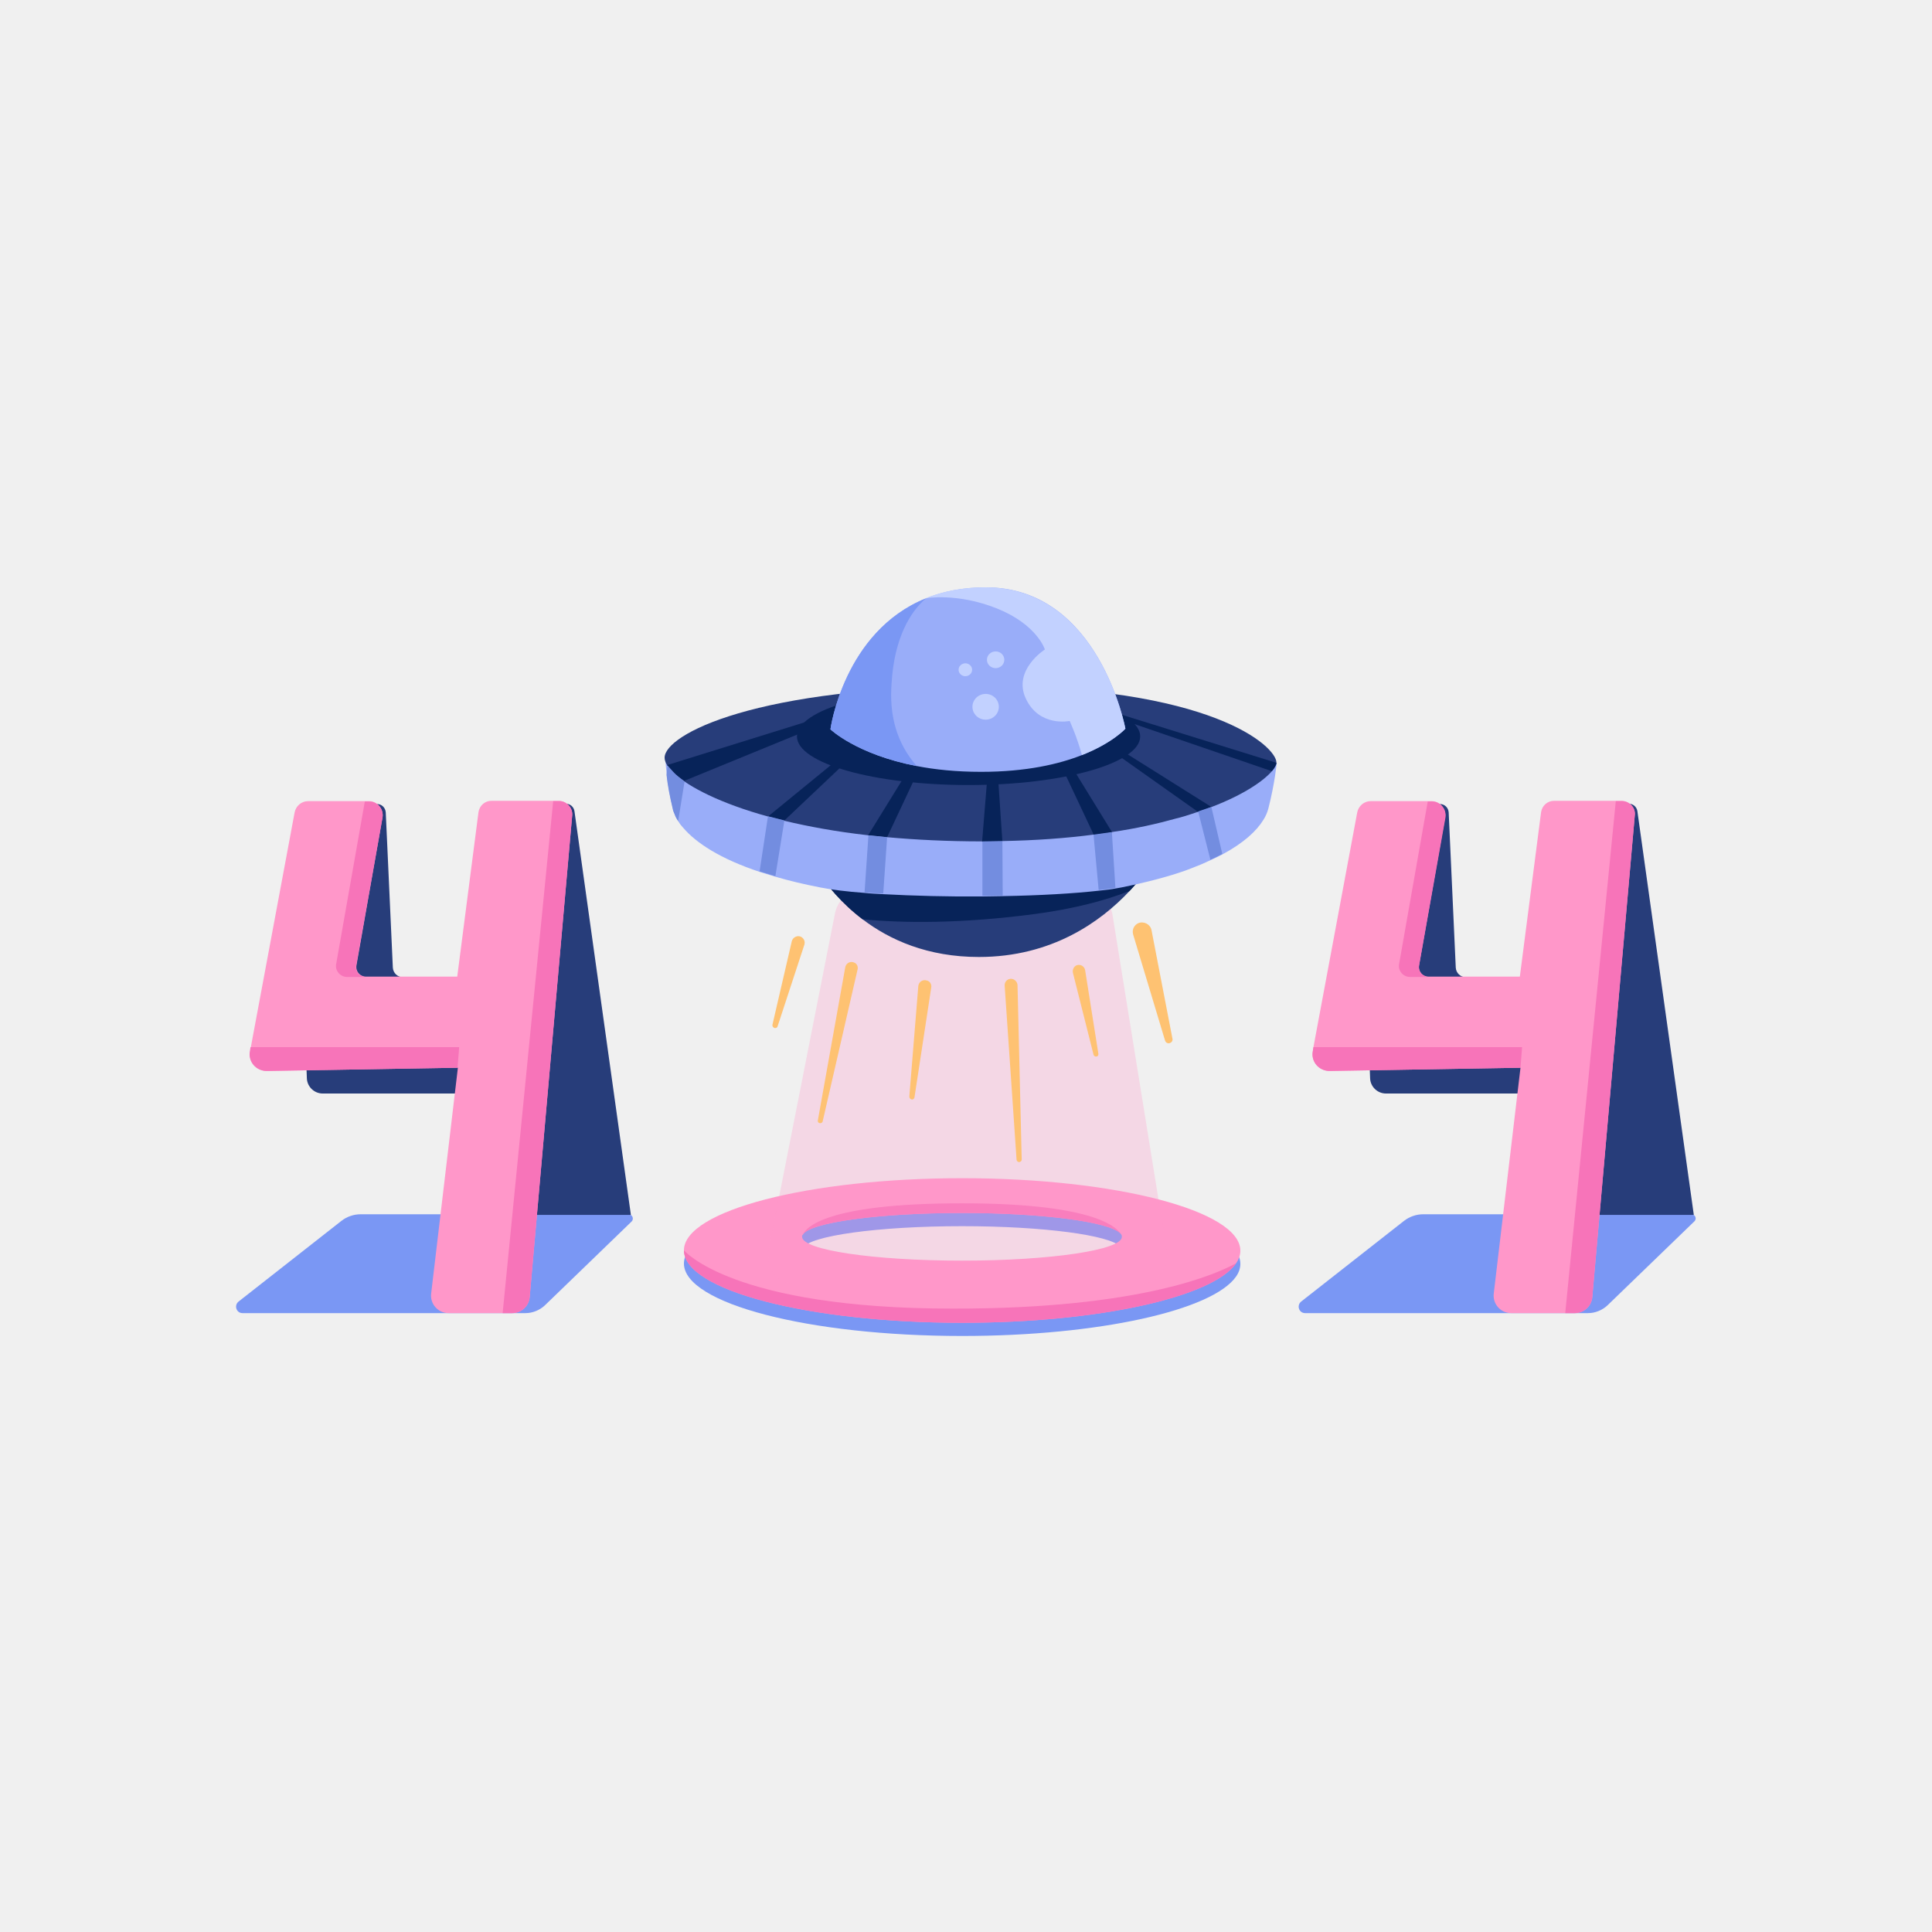
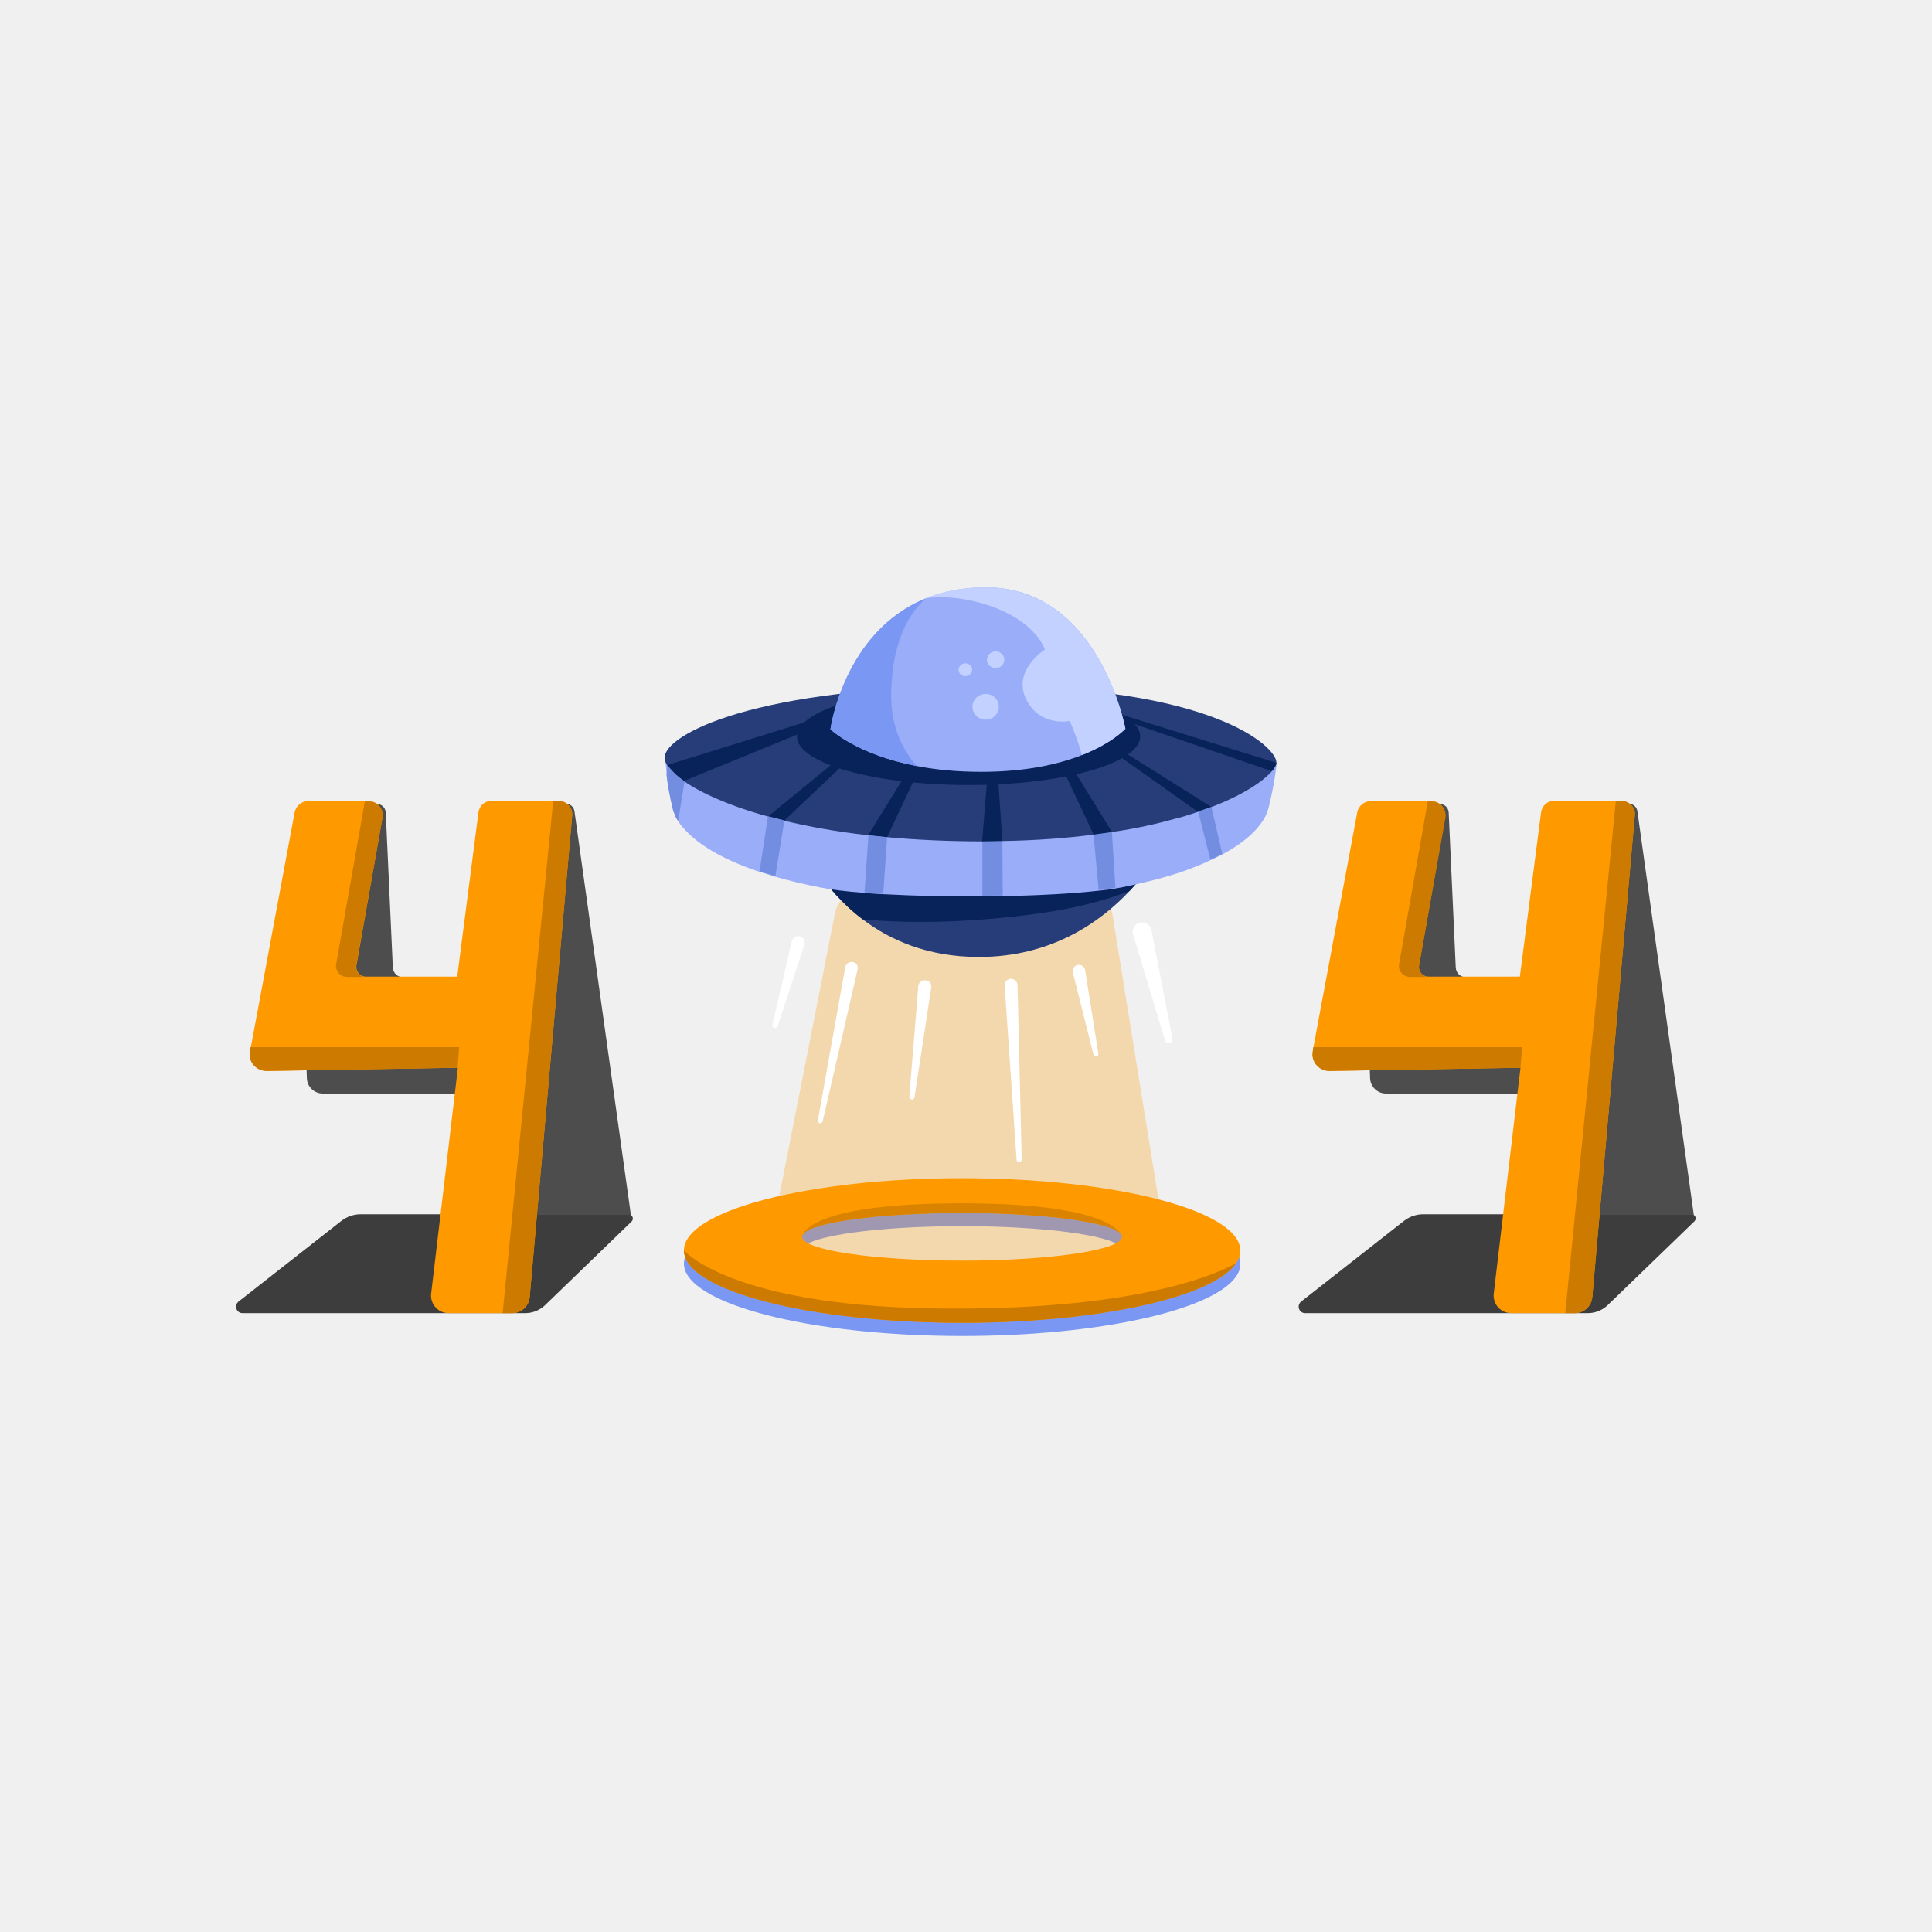
- <svg xmlns="http://www.w3.org/2000/svg" version="1.1" x="0px" y="0px" viewBox="0 0 600 600" enable-background="new 0 0 600 600" xml:space="preserve">
-   <g id="FLOOR_2">
-     <path id="XMLID_57_" fill="#7A97F4" d="M298.8,370c-47.7,0-86.4,10.1-86.4,22.4c0,12.4,38.7,22.5,86.4,22.5   c42.5,0,77.9-8,85.1-18.5c0,0,0,0,0,0c0.9-1.3,1.3-2.6,1.3-3.9C385.2,380.1,346.5,370,298.8,370z M298.8,395.6   c-27.5,0-49.7-3.3-49.7-7.4c0,0,0-0.1,0-0.3c0-0.1,0-0.1,0.1-0.2c0,0,0-0.1,0.1-0.1c1.9-3.8,23.4-6.8,49.5-6.8   c25.2,0,46,2.8,49.2,6.4c0.3,0.3,0.4,0.6,0.4,0.9c0,0,0,0.1,0,0.1C348.5,392.3,326.2,395.6,298.8,395.6z" />
-   </g>
-   <g id="FLOOR_1">
-     <path id="XMLID_157_" fill="#7A97F4" d="M195.2,377.1H112c-2.1,0-4.2,0.7-5.9,2l-32,25.1c-1.5,1.2-0.7,3.6,1.2,3.6h87.9   c2.2,0,4.4-0.9,6-2.4l26.9-26C197,378.6,196.4,377.1,195.2,377.1z" />
-   </g>
-   <g id="FLOOR_3">
-     <path id="XMLID_12_" fill="#7A97F4" d="M525.3,377.1H442c-2.1,0-4.2,0.7-5.9,2l-32,25.1c-1.5,1.2-0.7,3.6,1.2,3.6h87.9   c2.2,0,4.4-0.9,6-2.4l26.9-26C527.1,378.6,526.5,377.1,525.3,377.1z" />
-   </g>
-   <g id="Layer_1">
-     <g id="XMLID_149_">
-       <path id="XMLID_152_" fill="#FF97C9" d="M298.8,365.9c-47.7,0-86.4,10.1-86.4,22.4c0,12.4,38.7,22.5,86.4,22.5    c42.5,0,77.9-8,85.1-18.5c0,0,0,0,0,0c0.9-1.3,1.3-2.6,1.3-3.9C385.2,376,346.5,365.9,298.8,365.9z M298.8,391.5    c-27.5,0-49.7-3.3-49.7-7.4c0,0,0-0.1,0-0.3c0-0.1,0-0.1,0.1-0.2c0,0,0-0.1,0.1-0.1c1.9-3.8,23.4-6.8,49.5-6.8    c25.2,0,46,2.8,49.2,6.4c0.3,0.3,0.4,0.6,0.4,0.9c0,0,0,0.1,0,0.1C348.5,388.2,326.2,391.5,298.8,391.5z" />
-       <path id="XMLID_151_" fill="#F774B9" d="M383.9,392.3c-7.2,10.5-42.5,18.5-85.1,18.5c-47.7,0-86.4-10.1-86.4-22.5    c0,0,15,18.1,83.4,18.1C354.6,406.5,378.3,395.4,383.9,392.3z" />
-       <path id="XMLID_150_" fill="#F774B9" d="M348,383.1c-3.3-3.6-24.1-6.4-49.2-6.4c-26.2,0-47.6,3-49.5,6.8c0.9-2.2,6.9-9.8,49.5-9.8    C338,373.7,346.3,380.5,348,383.1z" />
-     </g>
-   </g>
-   <g id="FOUR_SHADOW_1">
-     <path id="XMLID_47_" fill="#273D7A" d="M195.9,377.1l-17.5-125.2c-0.2-1.3-1.3-2.3-2.7-2.3h-23.6c-1.6,0-2.9,1.4-2.7,3.1l5.9,47.3   c0.2,1.9-1.2,3.5-3.1,3.5h-27c-1.7,0-3.1-1.3-3.2-3l-2.2-48.2c-0.1-1.5-1.3-2.6-2.7-2.6H95c-1.6,0-2.8,1.3-2.7,2.8l3,82.4   c0.1,2.6,2.3,4.7,4.9,4.7h60.1l4.7,37.7H195.9z" />
-   </g>
-   <g id="FOUR_SHADOW_2">
-     <path id="XMLID_147_" fill="#273D7A" d="M526,377.1l-17.5-125.2c-0.2-1.3-1.3-2.3-2.7-2.3h-23.6c-1.6,0-2.9,1.4-2.7,3.1l5.9,47.3   c0.2,1.9-1.2,3.5-3.1,3.5h-27c-1.7,0-3.1-1.3-3.2-3l-2.2-48.2c-0.1-1.5-1.3-2.6-2.7-2.6h-22c-1.6,0-2.8,1.3-2.7,2.8l3,82.4   c0.1,2.6,2.3,4.7,4.9,4.7h60.1l4.7,37.7H526z" />
-   </g>
-   <g id="FOUR_1">
-     <g id="XMLID_3_">
-       <path id="XMLID_73_" fill="#FF97C9" d="M177.7,253.2l-13.2,149.6c-0.2,2.8-2.6,5-5.4,5h-19.8c-3.3,0-5.8-2.9-5.4-6.1l8.3-70.1    l-59.3,1c-3.3,0-5.8-2.9-5.2-6.1l0.2-1.3l13.6-72.9c0.4-2,2.1-3.5,4.2-3.5h18.9c2.6,0,4.6,2.4,4.2,5l-8.1,46    c-0.3,1.9,1.1,3.5,3,3.5h28.3l6.6-51.1c0.3-2,2-3.5,4-3.5h21.1C176,248.8,177.9,250.9,177.7,253.2z" />
-       <path id="XMLID_18_" fill="#F774B9" d="M142.6,325.2l-0.5,6.4l-59.3,1c-3.3,0-5.8-2.9-5.2-6.1l0.2-1.3H142.6z" />
-       <path id="XMLID_42_" fill="#F774B9" d="M177.7,253.2l-13.2,149.6c-0.2,2.8-2.6,5-5.4,5h-3l15.7-159h1.9    C176,248.8,177.9,250.9,177.7,253.2z" />
-       <path id="XMLID_17_" fill="#F774B9" d="M110.6,299.9c-0.3,1.9,1.1,3.5,3,3.5h-5.8c-2.1,0-3.8-1.9-3.4-4l8.9-50.5h1.3    c2.6,0,4.6,2.4,4.2,5L110.6,299.9z" />
-     </g>
-   </g>
-   <g id="FOUR_1_1_">
-     <g id="XMLID_137_">
-       <path id="XMLID_141_" fill="#FF97C9" d="M507.7,253.2l-13.2,149.6c-0.2,2.8-2.6,5-5.4,5h-19.8c-3.3,0-5.8-2.9-5.4-6.1l8.3-70.1    l-59.3,1c-3.3,0-5.8-2.9-5.2-6.1l0.2-1.3l13.6-72.9c0.4-2,2.1-3.5,4.2-3.5h18.9c2.6,0,4.6,2.4,4.2,5l-8.1,46    c-0.3,1.9,1.1,3.5,3,3.5h28.3l6.6-51.1c0.3-2,2-3.5,4-3.5h21.1C506.1,248.8,508,250.9,507.7,253.2z" />
-       <path id="XMLID_140_" fill="#F774B9" d="M472.7,325.2l-0.5,6.4l-59.3,1c-3.3,0-5.8-2.9-5.2-6.1l0.2-1.3H472.7z" />
-       <path id="XMLID_139_" fill="#F774B9" d="M507.7,253.2l-13.2,149.6c-0.2,2.8-2.6,5-5.4,5h-3l15.7-159h1.9    C506.1,248.8,508,250.9,507.7,253.2z" />
-       <path id="XMLID_138_" fill="#F774B9" d="M440.7,299.9c-0.3,1.9,1.1,3.5,3,3.5h-5.8c-2.1,0-3.8-1.9-3.4-4l8.9-50.5h1.3    c2.6,0,4.6,2.4,4.2,5L440.7,299.9z" />
-     </g>
-   </g>
-   <g id="LIGHT">
-     <path id="XMLID_39_" opacity="0.28" fill="#FF97C9" d="M259.3,283.7l-20.5,104c-1.1,5.6,2.5,10.9,7.4,10.9h108.6   c4.8,0,8.4-5.1,7.5-10.5l-16.8-104c-0.7-4.2-3.8-7.2-7.5-7.2h-71.2C263.2,276.8,260.1,279.7,259.3,283.7z" />
-   </g>
-   <g id="ORNAMENT_1">
-     <g id="XMLID_129_">
-       <path id="XMLID_135_" fill="#FEC272" d="M351.9,290.2l9.9,32.9c0.2,0.7,0.9,1.1,1.6,0.8l0,0c0.5-0.2,0.9-0.8,0.7-1.4l-6.5-33.7    c-0.4-1.8-2.4-2.8-4.1-2.1l0,0C352.2,287.3,351.5,288.7,351.9,290.2z" />
-       <path id="XMLID_134_" fill="#FEC272" d="M333.2,302.1l6.4,25.4c0.1,0.5,0.6,0.7,1,0.6l0,0c0.4-0.1,0.6-0.5,0.5-0.9l-4.1-25.9    c-0.2-1.2-1.5-2-2.7-1.5l0,0C333.5,300.2,333,301.1,333.2,302.1z" />
-       <path id="XMLID_133_" fill="#FEC272" d="M249.8,293.4l-8.3,25.3c-0.1,0.5-0.7,0.7-1.1,0.5l0,0c-0.4-0.2-0.6-0.6-0.5-1l6-25.9    c0.3-1.2,1.7-1.9,2.8-1.4h0C249.7,291.4,250.1,292.4,249.8,293.4z" />
-       <path id="XMLID_132_" fill="#FEC272" d="M266.3,301.2l-10.8,47c-0.1,0.5-0.6,0.7-1,0.6l0,0c-0.4-0.1-0.6-0.5-0.5-0.9l8.5-47.5    c0.2-1.2,1.5-2,2.7-1.5l0,0C266.1,299.2,266.6,300.2,266.3,301.2z" />
-       <path id="XMLID_131_" fill="#FEC272" d="M289.2,306.7l-5.2,34.1c-0.1,0.5-0.6,0.8-1,0.6l0,0c-0.4-0.1-0.6-0.5-0.6-0.9l2.8-34.4    c0.2-1.2,1.4-2,2.6-1.6l0,0C288.8,304.7,289.4,305.7,289.2,306.7z" />
-       <path id="XMLID_130_" fill="#FEC272" d="M316,306l1.3,54.1c0,0.5-0.4,0.8-0.9,0.8l0,0c-0.4-0.1-0.7-0.4-0.7-0.8L312,306    c0-1.3,1.1-2.2,2.3-2l0,0C315.3,304.2,316,305.1,316,306z" />
-     </g>
-   </g>
-   <g id="SPACESHIP">
-     <g id="XMLID_2_">
-       <path id="XMLID_44_" fill="#738DE0" d="M212.1,256.9c-1.1-1.3-1.9-2.6-2.5-3.9l-2.3-15.4l5.3,4.9L212.1,256.9z" />
-       <g id="XMLID_32_">
-         <g id="XMLID_19_">
-           <path id="XMLID_50_" fill="#273D7A" d="M361.3,262.1c0,0-3.3,6.9-10.5,14.6c-9,9.6-24.2,20.5-46.8,20.5      c-15.9,0-27.7-5.3-36.1-11.7c-13.2-10-18.4-22.8-18.4-22.8L361.3,262.1z" />
-           <path id="XMLID_48_" fill="#072359" d="M361.3,262.1c0,0-3.3,6.9-10.5,14.6c-7.7,3-17.2,5.5-29,7.1c-23.2,3.1-41.3,2.9-53.9,1.7      c-13.2-10-18.4-22.8-18.4-22.8L361.3,262.1z" />
-         </g>
-         <path id="XMLID_16_" fill="#99ADF9" d="M396.5,237c0,0-0.6,6.3-2.6,14.1c-0.3,1.1-0.8,2.4-1.6,3.6c-2.1,3.4-6.1,7.1-12.6,10.6     c-1.1,0.6-2.4,1.2-3.7,1.8c-1,0.5-2,0.9-3.1,1.4c-1.5,0.6-3,1.2-4.6,1.8c-5.6,2-12.2,3.7-20,5.3c-0.6,0.1-1.1,0.2-1.7,0.3     c-1.5,0.3-3.3,0.5-5.2,0.7c-8,0.9-18.6,1.5-29.9,1.7c-2.1,0-4.2,0.1-6.3,0.1c-10.7,0.1-21.5-0.2-30.9-0.7c-2-0.1-4-0.2-5.8-0.4     c-5.5-0.4-10.3-1-13.8-1.7c-5.1-1-9.7-2.1-13.8-3.3c-1.7-0.5-3.3-1-4.9-1.5c-12.4-4.1-19.9-9.1-23.8-13.7c-0.6-0.7-1.1-1.3-1.5-2     c-0.4-0.6-0.8-1.3-1-1.9c-0.3-0.7-0.6-1.3-0.7-2c-0.9-3.7-1.6-7.5-1.9-10.4c-0.4-3.3-0.5-5.5-0.5-5.5l95,7.1l95-5.3L396.5,237z" />
-         <path id="XMLID_209_" fill="#273D7A" d="M396.4,236.8C396.4,236.8,396.4,236.8,396.4,236.8c0,0.7-0.5,1.6-1.4,2.7     c-2.5,2.9-8.5,7.2-18.7,11.1c-1.3,0.5-2.7,1-4.2,1.5c-0.7,0.2-1.4,0.5-2.1,0.7c-1.5,0.5-3.1,1-4.8,1.4h0     c-5.7,1.6-12.3,3.1-19.9,4.2c-1.8,0.3-3.7,0.6-5.7,0.8c-8.4,1.1-17.8,1.8-28.3,2c-2,0-4.1,0.1-6.2,0.1H305     c-10.7,0-20.6-0.5-29.5-1.3c-2-0.2-4-0.4-5.9-0.6c-9.8-1.1-18.5-2.7-26-4.5c-1.7-0.4-3.4-0.9-5-1.3c-14.9-4.1-24.7-9.2-29.2-13.4     c-0.9-0.8-1.6-1.7-2.1-2.4c-0.6-0.9-0.9-1.7-0.9-2.5c0-7.1,28-22.2,99.1-22.2C376.6,213,396.4,231.9,396.4,236.8z" />
-         <path id="XMLID_26_" fill="#072359" d="M264.5,221.2l-52,21.3c-2-1.3-4.8-4.1-5.3-4.9l55.6-17.3L264.5,221.2z" />
-         <path id="XMLID_34_" fill="#072359" d="M396.4,236.9c0,0.6-0.5,1.5-1.4,2.6l-53.4-18.3l1.7-0.8L396.4,236.9z" />
-         <path id="XMLID_27_" fill="#072359" d="M273.3,226.7l-29.7,28.1c-1.7-0.4-3.4-0.9-5-1.3l32.9-26.9L273.3,226.7z" />
-         <path id="XMLID_28_" fill="#072359" d="M289.6,230l-14.1,30c-2-0.2-4-0.4-5.9-0.6l18.2-29.5L289.6,230z" />
-         <path id="XMLID_31_" fill="#072359" d="M345.4,258.5c-1.8,0.3-3.8,0.6-5.7,0.8L325.9,230l1.9-0.1L345.4,258.5z" />
-         <path id="XMLID_30_" fill="#072359" d="M311.3,261.3c-2,0-4.1,0.1-6.2,0.1H305l2.4-29.5l1.9-0.1L311.3,261.3z" />
-         <path id="XMLID_207_" fill="#072359" d="M376.2,250.6c-1.3,0.5-2.7,1-4.2,1.5l-35.9-25.4l1.9-0.1L376.2,250.6z" />
-         <path id="XMLID_38_" fill="#738DE0" d="M311.4,278.1c-2.1,0-4.2,0.1-6.3,0.1v-16.9l6.2-0.1L311.4,278.1z" />
-         <path id="XMLID_36_" fill="#738DE0" d="M346.4,275.7c-1.6,0.3-3.3,0.5-5.2,0.7l-1.6-17.2l5.7-0.8L346.4,275.7z" />
-         <path id="XMLID_205_" fill="#738DE0" d="M379.6,265.2c-1.1,0.6-2.4,1.2-3.7,1.8l-3.8-15l4.1-1.4L379.6,265.2z" />
-         <path id="XMLID_40_" fill="#738DE0" d="M275.5,260l-1.2,17.5c-2-0.1-4-0.2-5.8-0.4l1.2-17.7L275.5,260z" />
-         <path id="XMLID_41_" fill="#738DE0" d="M243.6,254.8l-2.8,17.3c-1.7-0.5-3.3-1-4.9-1.5l2.6-17.1L243.6,254.8z" />
-         <path id="XMLID_14_" fill="#738DE0" d="M212.6,242.7l-2,12.3c-0.4-0.6-0.8-1.3-1-1.9c-0.3-0.7-0.6-1.3-0.7-2     c-0.9-3.7-1.6-7.5-1.9-10.4l0.3-3c0,0,1.7,2,2.4,2.7C210.3,241,212.6,242.7,212.6,242.7z" />
-       </g>
-       <ellipse id="XMLID_1_" fill="#072359" cx="300.8" cy="228.7" rx="53.3" ry="15.1" />
-       <g id="XMLID_23_">
-         <path id="XMLID_37_" fill="#99ADF9" d="M349.5,226.3c0,0-3.9,4.4-13.5,8.2c-7.1,2.8-17.3,5.2-31.3,5.2c-7.7,0-14.4-0.7-20-1.8     c-18.7-3.6-26.8-11.4-26.8-11.4s4.1-30.4,29.7-40.7c5.2-2.1,11.4-3.4,18.6-3.4C341.4,182.4,349.5,226.3,349.5,226.3z" />
-         <path id="XMLID_33_" fill="#7A97F4" d="M284.7,237.9c-18.7-3.6-26.8-11.4-26.8-11.4s4.1-30.4,29.7-40.7     c-5,4.2-9.9,12.6-10.7,26.3C276.1,222.3,278.5,230.8,284.7,237.9z" />
-         <path id="XMLID_25_" fill="#C2D1FF" d="M349.5,226.3c0,0-3.9,4.4-13.5,8.2c-1.5-5.6-3.8-10.6-3.8-10.6s-9.4,2-13.6-6.9     c-4.2-8.9,5.9-15.3,5.9-15.3s-2.4-7.7-14.8-12.7c-12.4-5-22.3-3.2-22.3-3.2c5.2-2.1,11.4-3.4,18.6-3.4     C341.4,182.4,349.5,226.3,349.5,226.3z" />
-         <ellipse id="XMLID_11_" fill="#C2D1FF" cx="309.2" cy="204.9" rx="2.7" ry="2.6" />
-         <ellipse id="XMLID_21_" fill="#C2D1FF" cx="299.8" cy="208" rx="2.1" ry="2" />
-         <ellipse id="XMLID_20_" fill="#C2D1FF" cx="306.1" cy="219.5" rx="4.1" ry="4" />
-       </g>
-     </g>
-   </g>
+ <svg xmlns="http://www.w3.org/2000/svg" width="600" height="600" viewBox="0 0 600 600" fill="none">
+   <path d="M298.8 370C251.1 370 212.4 380.1 212.4 392.4C212.4 404.8 251.1 414.9 298.8 414.9C341.3 414.9 376.7 406.9 383.9 396.4C384.8 395.1 385.2 393.8 385.2 392.5C385.2 380.1 346.5 370 298.8 370ZM298.8 395.6C271.3 395.6 249.1 392.3 249.1 388.2C249.1 388.2 249.1 388.1 249.1 387.9C249.1 387.8 249.1 387.8 249.2 387.7C249.2 387.7 249.2 387.6 249.3 387.6C251.2 383.8 272.7 380.8 298.8 380.8C324 380.8 344.8 383.6 348 387.2C348.3 387.5 348.4 387.8 348.4 388.1V388.2C348.5 392.3 326.2 395.6 298.8 395.6Z" fill="#7A97F4" />
+   <path d="M195.2 377.1H112C109.9 377.1 107.8 377.8 106.1 379.1L74.1 404.2C72.6 405.4 73.4 407.8 75.3 407.8H163.2C165.4 407.8 167.6 406.9 169.2 405.4L196.1 379.4C197 378.6 196.4 377.1 195.2 377.1Z" fill="#3D3D3D" />
+   <path d="M525.3 377.1H442C439.9 377.1 437.8 377.8 436.1 379.1L404.1 404.2C402.6 405.4 403.4 407.8 405.3 407.8H493.2C495.4 407.8 497.6 406.9 499.2 405.4L526.1 379.4C527.1 378.6 526.5 377.1 525.3 377.1Z" fill="#3D3D3D" />
+   <path d="M298.8 365.9C251.1 365.9 212.4 376 212.4 388.3C212.4 400.7 251.1 410.8 298.8 410.8C341.3 410.8 376.7 402.8 383.9 392.3C384.8 391 385.2 389.7 385.2 388.4C385.2 376 346.5 365.9 298.8 365.9ZM298.8 391.5C271.3 391.5 249.1 388.2 249.1 384.1C249.1 384.1 249.1 384 249.1 383.8C249.1 383.7 249.1 383.7 249.2 383.6C249.2 383.6 249.2 383.5 249.3 383.5C251.2 379.7 272.7 376.7 298.8 376.7C324 376.7 344.8 379.5 348 383.1C348.3 383.4 348.4 383.7 348.4 384V384.1C348.5 388.2 326.2 391.5 298.8 391.5Z" fill="#FF9900" />
+   <path d="M383.9 392.3C376.7 402.8 341.4 410.8 298.8 410.8C251.1 410.8 212.4 400.7 212.4 388.3C212.4 388.3 227.4 406.4 295.8 406.4C354.6 406.5 378.3 395.4 383.9 392.3Z" fill="#CC7A00" />
+   <path d="M348 383.1C344.7 379.5 323.9 376.7 298.8 376.7C272.6 376.7 251.2 379.7 249.3 383.5C250.2 381.3 256.2 373.7 298.8 373.7C338 373.7 346.3 380.5 348 383.1Z" fill="#CC7A00" />
+   <path d="M195.9 377.1L178.4 251.9C178.2 250.6 177.1 249.6 175.7 249.6H152.1C150.5 249.6 149.2 251 149.4 252.7L155.3 300C155.5 301.9 154.1 303.5 152.2 303.5H125.2C123.5 303.5 122.1 302.2 122 300.5L119.8 252.3C119.7 250.8 118.5 249.7 117.1 249.7H95C93.4 249.7 92.2 251 92.3 252.5L95.3 334.9C95.4 337.5 97.6 339.6 100.2 339.6H160.3L165 377.3H195.9V377.1Z" fill="#4D4D4D" />
+   <path d="M526 377.1L508.5 251.9C508.3 250.6 507.2 249.6 505.8 249.6H482.2C480.6 249.6 479.3 251 479.5 252.7L485.4 300C485.6 301.9 484.2 303.5 482.3 303.5H455.3C453.6 303.5 452.2 302.2 452.1 300.5L449.9 252.3C449.8 250.8 448.6 249.7 447.2 249.7H425.2C423.6 249.7 422.4 251 422.5 252.5L425.5 334.9C425.6 337.5 427.8 339.6 430.4 339.6H490.5L495.2 377.3H526V377.1Z" fill="#4D4D4D" />
+   <path d="M177.7 253.2L164.5 402.8C164.3 405.6 161.9 407.8 159.1 407.8H139.3C136 407.8 133.5 404.9 133.9 401.7L142.2 331.6L82.9 332.6C79.6 332.6 77.1 329.7 77.7 326.5L77.9 325.2L91.5 252.3C91.9 250.3 93.6 248.8 95.7 248.8H114.6C117.2 248.8 119.2 251.2 118.8 253.8L110.7 299.8C110.4 301.7 111.8 303.3 113.7 303.3H142L148.6 252.2C148.9 250.2 150.6 248.7 152.6 248.7H173.7C176 248.8 177.9 250.9 177.7 253.2Z" fill="#FF9900" />
+   <path d="M142.6 325.2L142.1 331.6L82.8 332.6C79.5 332.6 77 329.7 77.6 326.5L77.8 325.2H142.6V325.2Z" fill="#CC7A00" />
+   <path d="M177.7 253.2L164.5 402.8C164.3 405.6 161.9 407.8 159.1 407.8H156.1L171.8 248.8H173.7C176 248.8 177.9 250.9 177.7 253.2Z" fill="#CC7A00" />
+   <path d="M110.6 299.9C110.3 301.8 111.7 303.4 113.6 303.4H107.8C105.7 303.4 104 301.5 104.4 299.4L113.3 248.9H114.6C117.2 248.9 119.2 251.3 118.8 253.9L110.6 299.9Z" fill="#CC7A00" />
+   <path d="M507.7 253.2L494.5 402.8C494.3 405.6 491.9 407.8 489.1 407.8H469.3C466 407.8 463.5 404.9 463.9 401.7L472.2 331.6L412.9 332.6C409.6 332.6 407.1 329.7 407.7 326.5L407.9 325.2L421.5 252.3C421.9 250.3 423.6 248.8 425.7 248.8H444.6C447.2 248.8 449.2 251.2 448.8 253.8L440.7 299.8C440.4 301.7 441.8 303.3 443.7 303.3H472L478.6 252.2C478.9 250.2 480.6 248.7 482.6 248.7H503.7C506.1 248.8 508 250.9 507.7 253.2Z" fill="#FF9900" />
+   <path d="M472.7 325.2L472.2 331.6L412.9 332.6C409.6 332.6 407.1 329.7 407.7 326.5L407.9 325.2H472.7V325.2Z" fill="#CC7A00" />
+   <path d="M507.7 253.2L494.5 402.8C494.3 405.6 491.9 407.8 489.1 407.8H486.1L501.8 248.8H503.7C506.1 248.8 508 250.9 507.7 253.2Z" fill="#CC7A00" />
+   <path d="M440.7 299.9C440.4 301.8 441.8 303.4 443.7 303.4H437.9C435.8 303.4 434.1 301.5 434.5 299.4L443.4 248.9H444.7C447.3 248.9 449.3 251.3 448.9 253.9L440.7 299.9Z" fill="#CC7A00" />
+   <path opacity="0.28" d="M259.3 283.7L238.8 387.7C237.7 393.3 241.3 398.6 246.2 398.6H354.8C359.6 398.6 363.2 393.5 362.3 388.1L345.5 284.1C344.8 279.9 341.7 276.9 338 276.9H266.8C263.2 276.8 260.1 279.7 259.3 283.7Z" fill="#FF9900" />
+   <path d="M351.9 290.2L361.8 323.1C362 323.8 362.7 324.2 363.4 323.9C363.9 323.7 364.3 323.1 364.1 322.5L357.6 288.8C357.2 287 355.2 286 353.5 286.7C352.2 287.3 351.5 288.7 351.9 290.2Z" fill="white" />
+   <path d="M333.2 302.1L339.6 327.5C339.7 328 340.2 328.2 340.6 328.1C341 328 341.2 327.6 341.1 327.2L337 301.3C336.8 300.1 335.5 299.3 334.3 299.8C333.5 300.2 333 301.1 333.2 302.1Z" fill="white" />
+   <path d="M249.8 293.4L241.5 318.7C241.4 319.2 240.8 319.4 240.4 319.2C240 319 239.8 318.6 239.9 318.2L245.9 292.3C246.2 291.1 247.6 290.4 248.7 290.9C249.7 291.4 250.1 292.4 249.8 293.4Z" fill="white" />
+   <path d="M266.3 301.2L255.5 348.2C255.4 348.7 254.9 348.9 254.5 348.8C254.1 348.7 253.9 348.3 254 347.9L262.5 300.4C262.7 299.2 264 298.4 265.2 298.9C266.1 299.2 266.6 300.2 266.3 301.2Z" fill="white" />
+   <path d="M289.2 306.7L284 340.8C283.9 341.3 283.4 341.6 283 341.4C282.6 341.3 282.4 340.9 282.4 340.5L285.2 306.1C285.4 304.9 286.6 304.1 287.8 304.5C288.8 304.7 289.4 305.7 289.2 306.7Z" fill="white" />
+   <path d="M316 306L317.3 360.1C317.3 360.6 316.9 360.9 316.4 360.9C316 360.8 315.7 360.5 315.7 360.1L312 306C312 304.7 313.1 303.8 314.3 304C315.3 304.2 316 305.1 316 306Z" fill="white" />
+   <path d="M212.1 256.9C211 255.6 210.2 254.3 209.6 253L207.3 237.6L212.6 242.5L212.1 256.9Z" fill="#738DE0" />
+   <path d="M361.3 262.1C361.3 262.1 358 269 350.8 276.7C341.8 286.3 326.6 297.2 304 297.2C288.1 297.2 276.3 291.9 267.9 285.5C254.7 275.5 249.5 262.7 249.5 262.7L361.3 262.1Z" fill="#273D7A" />
+   <path d="M361.3 262.1C361.3 262.1 358 269 350.8 276.7C343.1 279.7 333.6 282.2 321.8 283.8C298.6 286.9 280.5 286.7 267.9 285.5C254.7 275.5 249.5 262.7 249.5 262.7L361.3 262.1Z" fill="#072359" />
+   <path d="M396.5 237C396.5 237 395.9 243.3 393.9 251.1C393.6 252.2 393.1 253.5 392.3 254.7C390.2 258.1 386.2 261.8 379.7 265.3C378.6 265.9 377.3 266.5 376 267.1C375 267.6 374 268 372.9 268.5C371.4 269.1 369.9 269.7 368.3 270.3C362.7 272.3 356.1 274 348.3 275.6C347.7 275.7 347.2 275.8 346.6 275.9C345.1 276.2 343.3 276.4 341.4 276.6C333.4 277.5 322.8 278.1 311.5 278.3C309.4 278.3 307.3 278.4 305.2 278.4C294.5 278.5 283.7 278.2 274.3 277.7C272.3 277.6 270.3 277.5 268.5 277.3C263 276.9 258.2 276.3 254.7 275.6C249.6 274.6 245 273.5 240.9 272.3C239.2 271.8 237.6 271.3 236 270.8C223.6 266.7 216.1 261.7 212.2 257.1C211.6 256.4 211.1 255.8 210.7 255.1C210.3 254.5 209.9 253.8 209.7 253.2C209.4 252.5 209.1 251.9 209 251.2C208.1 247.5 207.4 243.7 207.1 240.8C206.7 237.5 206.6 235.3 206.6 235.3L301.6 242.4L396.6 237.1L396.5 237Z" fill="#99ADF9" />
+   <path d="M396.4 236.8C396.4 237.5 395.9 238.4 395 239.5C392.5 242.4 386.5 246.7 376.3 250.6C375 251.1 373.6 251.6 372.1 252.1C371.4 252.3 370.7 252.6 370 252.8C368.5 253.3 366.9 253.8 365.2 254.2C359.5 255.8 352.9 257.3 345.3 258.4C343.5 258.7 341.6 259 339.6 259.2C331.2 260.3 321.8 261 311.3 261.2C309.3 261.2 307.2 261.3 305.1 261.3H305C294.3 261.3 284.4 260.8 275.5 260C273.5 259.8 271.5 259.6 269.6 259.4C259.8 258.3 251.1 256.7 243.6 254.9C241.9 254.5 240.2 254 238.6 253.6C223.7 249.5 213.9 244.4 209.4 240.2C208.5 239.4 207.8 238.5 207.3 237.8C206.7 236.9 206.4 236.1 206.4 235.3C206.4 228.2 234.4 213.1 305.5 213.1C376.6 213 396.4 231.9 396.4 236.8Z" fill="#273D7A" />
+   <path d="M264.5 221.2L212.5 242.5C210.5 241.2 207.7 238.4 207.2 237.6L262.8 220.3L264.5 221.2Z" fill="#072359" />
+   <path d="M396.4 236.9C396.4 237.5 395.9 238.4 395 239.5L341.6 221.2L343.3 220.4L396.4 236.9Z" fill="#072359" />
+   <path d="M273.3 226.7L243.6 254.8C241.9 254.4 240.2 253.9 238.6 253.5L271.5 226.6L273.3 226.7Z" fill="#072359" />
+   <path d="M289.6 230L275.5 260C273.5 259.8 271.5 259.6 269.6 259.4L287.8 229.9L289.6 230Z" fill="#072359" />
+   <path d="M345.4 258.5C343.6 258.8 341.6 259.1 339.7 259.3L325.9 230L327.8 229.9L345.4 258.5Z" fill="#072359" />
+   <path d="M311.3 261.3C309.3 261.3 307.2 261.4 305.1 261.4H305L307.4 231.9L309.3 231.8L311.3 261.3Z" fill="#072359" />
+   <path d="M376.2 250.6C374.9 251.1 373.5 251.6 372 252.1L336.1 226.7L338 226.6L376.2 250.6Z" fill="#072359" />
+   <path d="M311.4 278.1C309.3 278.1 307.2 278.2 305.1 278.2V261.3L311.3 261.2L311.4 278.1Z" fill="#738DE0" />
+   <path d="M346.4 275.7C344.8 276 343.1 276.2 341.2 276.4L339.6 259.2L345.3 258.4L346.4 275.7Z" fill="#738DE0" />
+   <path d="M379.6 265.2C378.5 265.8 377.2 266.4 375.9 267L372.1 252L376.2 250.6L379.6 265.2Z" fill="#738DE0" />
+   <path d="M275.5 260L274.3 277.5C272.3 277.4 270.3 277.3 268.5 277.1L269.7 259.4L275.5 260Z" fill="#738DE0" />
+   <path d="M243.6 254.8L240.8 272.1C239.1 271.6 237.5 271.1 235.9 270.6L238.5 253.5L243.6 254.8Z" fill="#738DE0" />
+   <path d="M212.6 242.7L210.6 255C210.2 254.4 209.8 253.7 209.6 253.1C209.3 252.4 209 251.8 208.9 251.1C208 247.4 207.3 243.6 207 240.7L207.3 237.7C207.3 237.7 209 239.7 209.7 240.4C210.3 241 212.6 242.7 212.6 242.7Z" fill="#738DE0" />
+   <path d="M300.8 243.8C330.237 243.8 354.1 237.039 354.1 228.7C354.1 220.36 330.237 213.6 300.8 213.6C271.363 213.6 247.5 220.36 247.5 228.7C247.5 237.039 271.363 243.8 300.8 243.8Z" fill="#072359" />
+   <path d="M349.5 226.3C349.5 226.3 345.6 230.7 336 234.5C328.9 237.3 318.7 239.7 304.7 239.7C297 239.7 290.3 239 284.7 237.9C266 234.3 257.9 226.5 257.9 226.5C257.9 226.5 262 196.1 287.6 185.8C292.8 183.7 299 182.4 306.2 182.4C341.4 182.4 349.5 226.3 349.5 226.3Z" fill="#99ADF9" />
+   <path d="M284.7 237.9C266 234.3 257.9 226.5 257.9 226.5C257.9 226.5 262 196.1 287.6 185.8C282.6 190 277.7 198.4 276.9 212.1C276.1 222.3 278.5 230.8 284.7 237.9Z" fill="#7A97F4" />
+   <path d="M349.5 226.3C349.5 226.3 345.6 230.7 336 234.5C334.5 228.9 332.2 223.9 332.2 223.9C332.2 223.9 322.8 225.9 318.6 217C314.4 208.1 324.5 201.7 324.5 201.7C324.5 201.7 322.1 194 309.7 189C297.3 184 287.4 185.8 287.4 185.8C292.6 183.7 298.8 182.4 306 182.4C341.4 182.4 349.5 226.3 349.5 226.3Z" fill="#C2D1FF" />
+   <path d="M309.2 207.5C310.691 207.5 311.9 206.336 311.9 204.9C311.9 203.464 310.691 202.3 309.2 202.3C307.709 202.3 306.5 203.464 306.5 204.9C306.5 206.336 307.709 207.5 309.2 207.5Z" fill="#C2D1FF" />
+   <path d="M299.8 210C300.96 210 301.9 209.105 301.9 208C301.9 206.895 300.96 206 299.8 206C298.64 206 297.7 206.895 297.7 208C297.7 209.105 298.64 210 299.8 210Z" fill="#C2D1FF" />
+   <path d="M306.1 223.5C308.364 223.5 310.2 221.709 310.2 219.5C310.2 217.291 308.364 215.5 306.1 215.5C303.836 215.5 302 217.291 302 219.5C302 221.709 303.836 223.5 306.1 223.5Z" fill="#C2D1FF" />
</svg>
